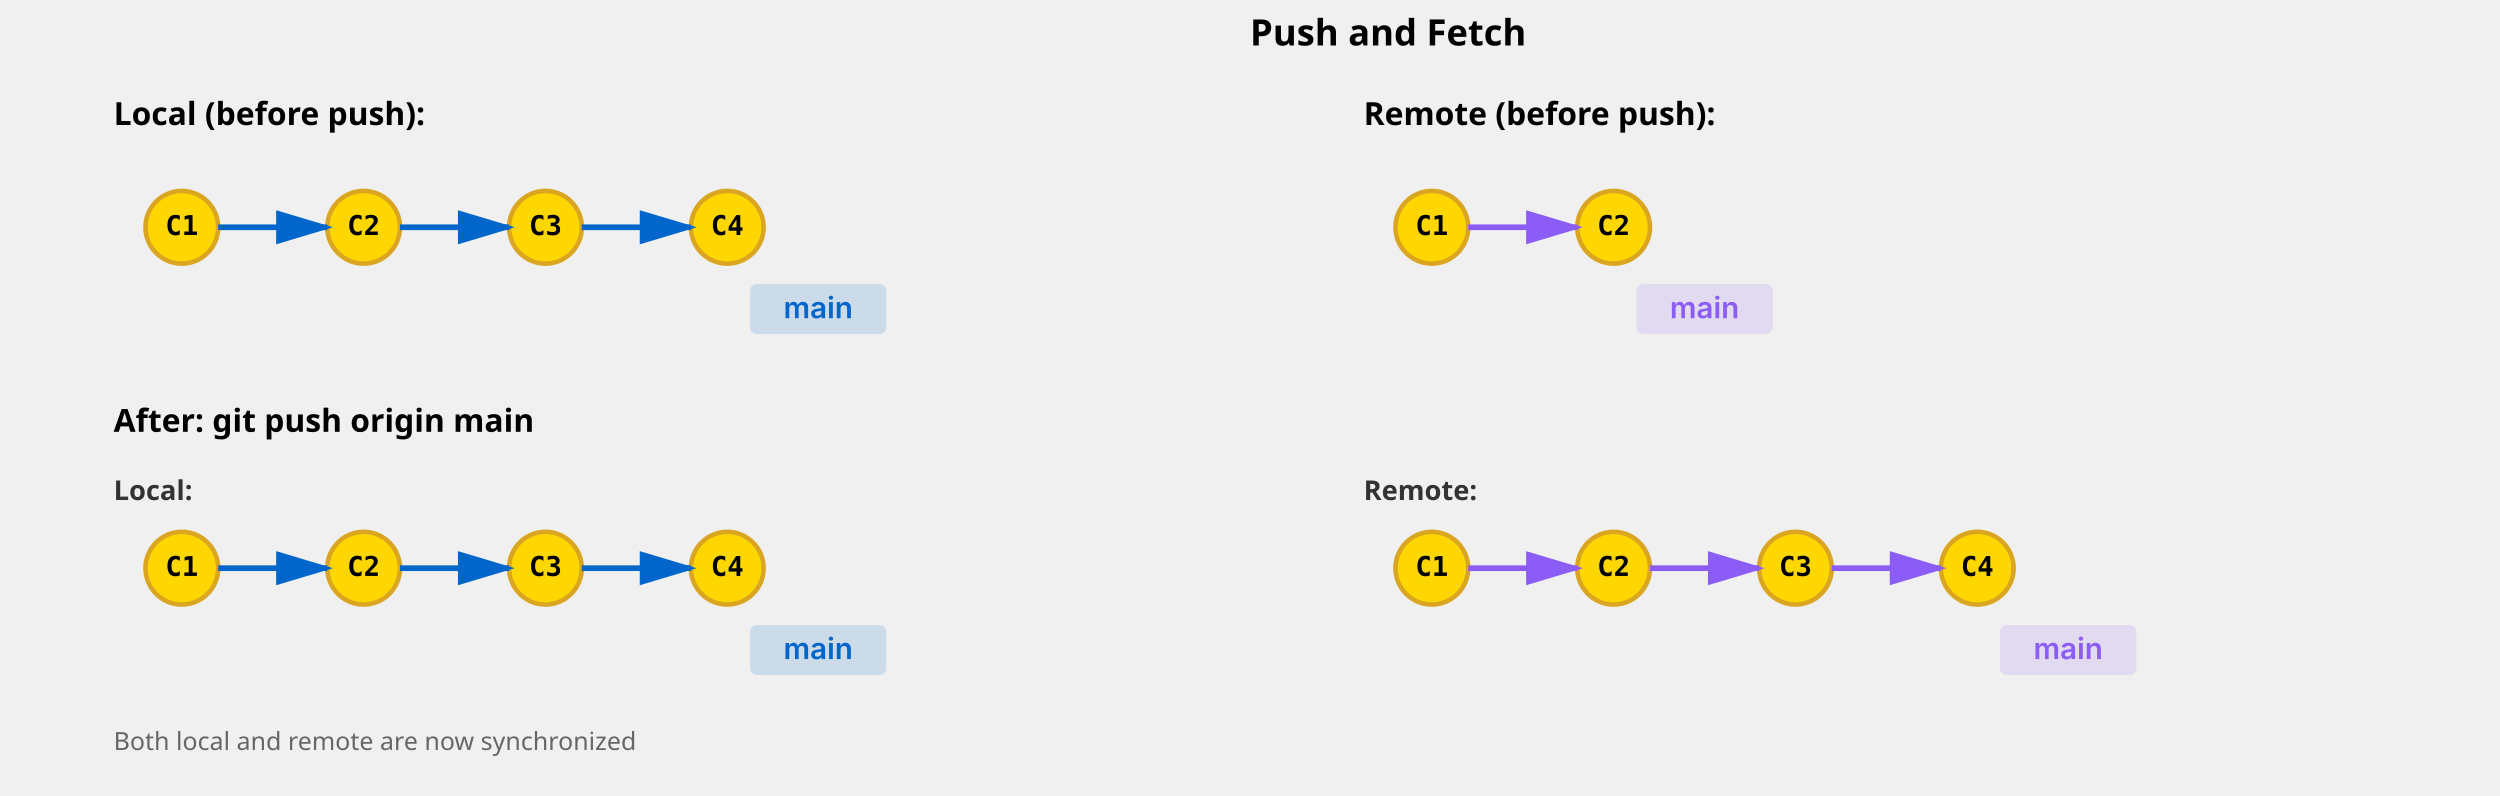
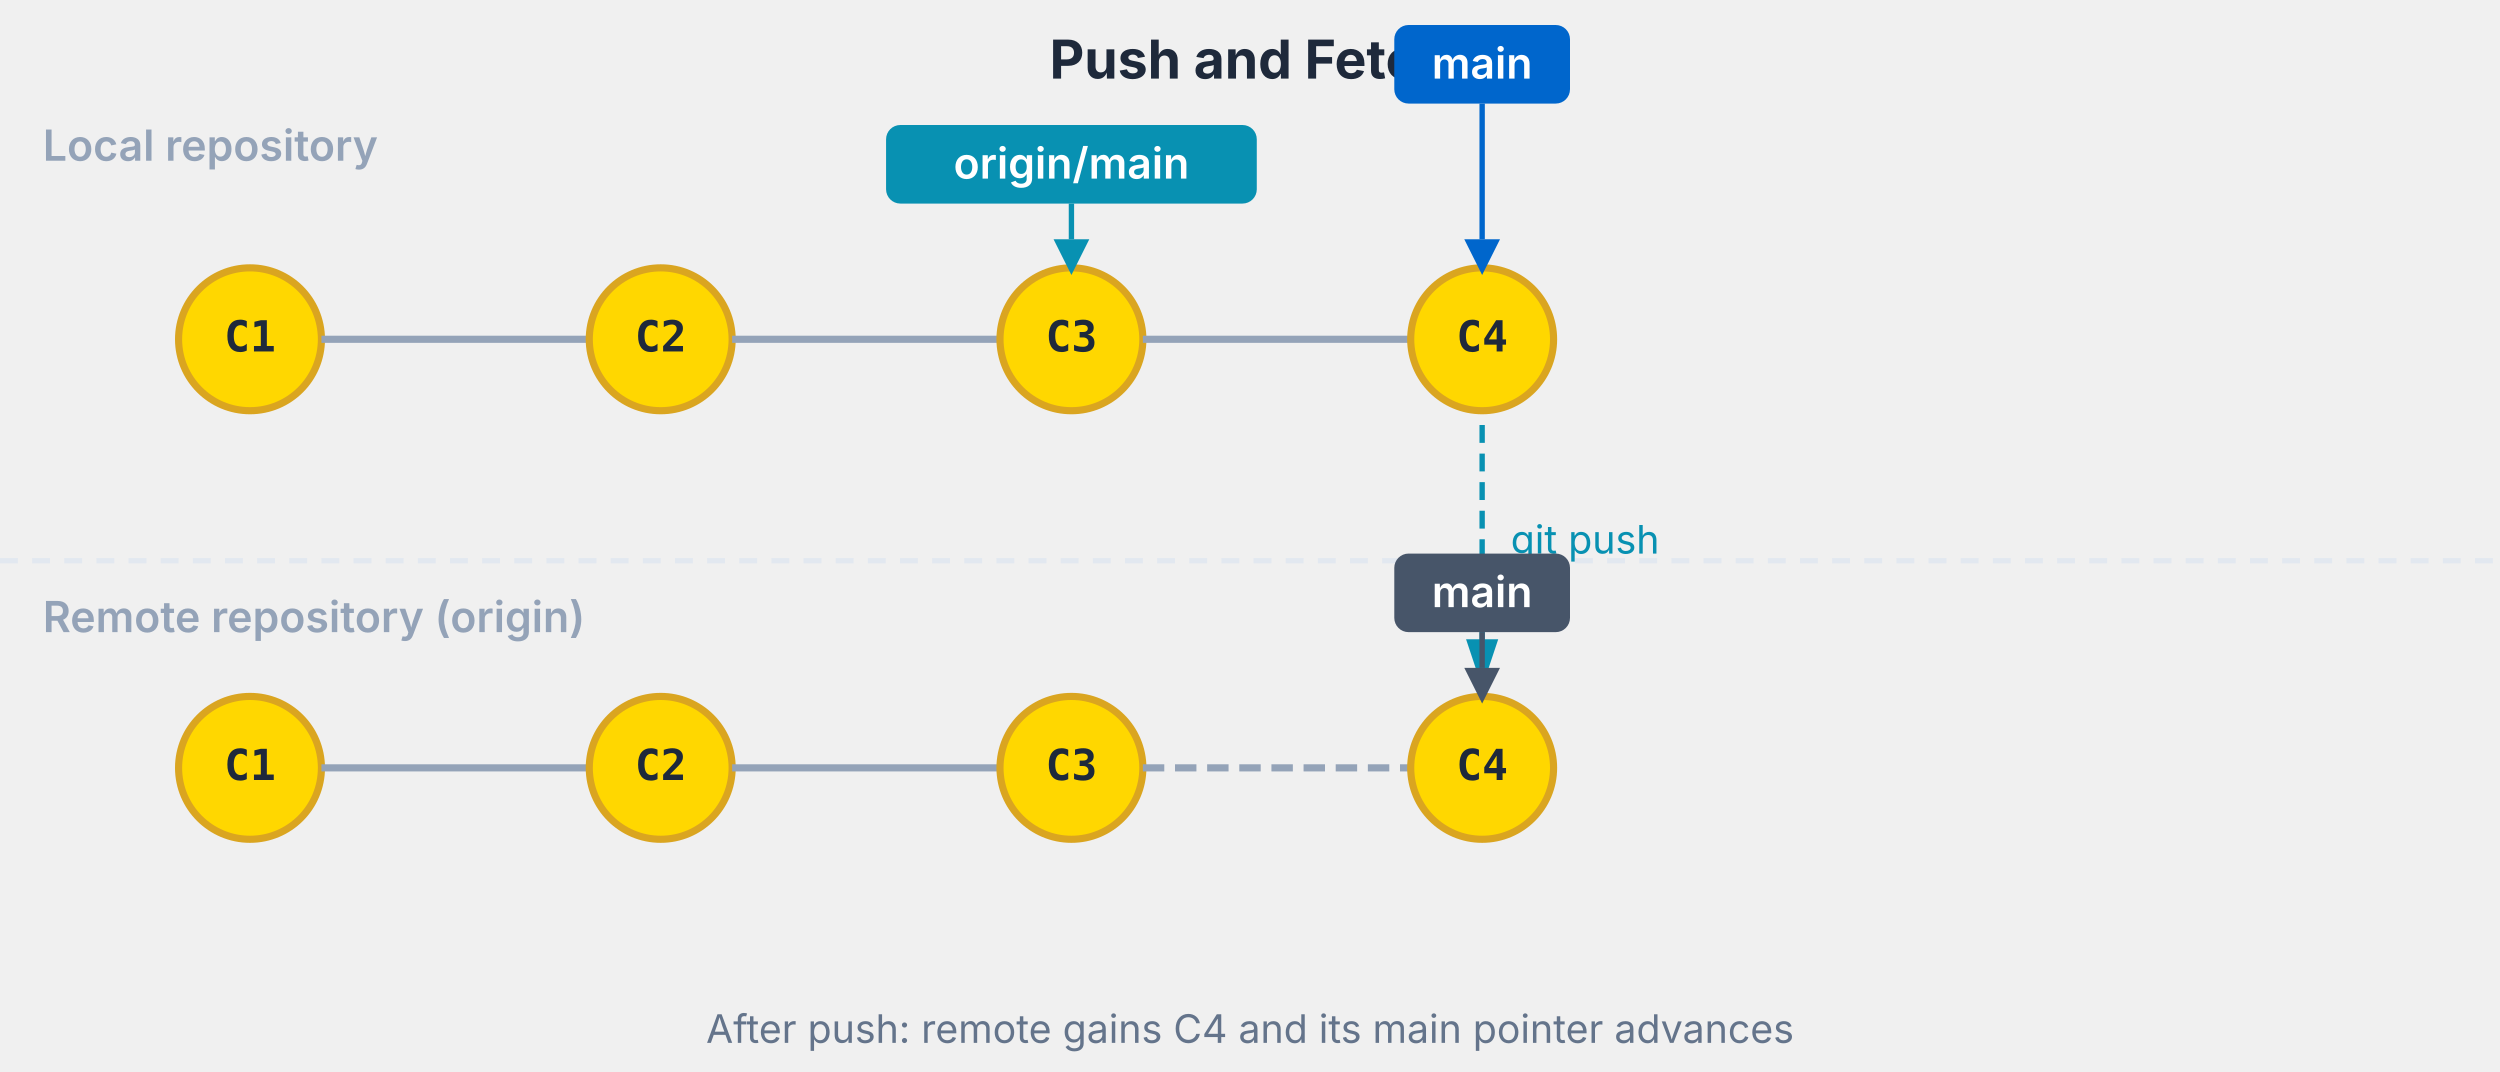
- <svg xmlns="http://www.w3.org/2000/svg" viewBox="0 0 1100 350">
+ <svg xmlns="http://www.w3.org/2000/svg" viewBox="0 0 700 300">
+   <text x="350" y="22" font-family="-apple-system, BlinkMacSystemFont, 'Segoe UI', sans-serif" font-size="15" font-weight="bold" text-anchor="middle" fill="#1e293b">Push and Fetch</text>
+   <text x="12" y="45" font-family="-apple-system, BlinkMacSystemFont, 'Segoe UI', sans-serif" font-size="12" font-weight="600" fill="#94a3b8">Local repository</text>
+   <line x1="0" y1="157" x2="700" y2="157" stroke="#e2e8f0" stroke-width="1.5" stroke-dasharray="5,4" />
+   <text x="12" y="177" font-family="-apple-system, BlinkMacSystemFont, 'Segoe UI', sans-serif" font-size="12" font-weight="600" fill="#94a3b8">Remote repository (origin)</text>
+   <circle cx="70" cy="95" r="20" fill="#FFD700" stroke="#DAA520" stroke-width="2" opacity="1" />
+   <text x="70" y="95" font-family="monospace" font-size="12" font-weight="bold" text-anchor="middle" dominant-baseline="middle" fill="#1e293b" opacity="1">C1</text>
+   <line x1="90" y1="95" x2="165" y2="95" stroke="#94a3b8" stroke-width="2" fill="none" />
+   <circle cx="185" cy="95" r="20" fill="#FFD700" stroke="#DAA520" stroke-width="2" opacity="1" />
+   <text x="185" y="95" font-family="monospace" font-size="12" font-weight="bold" text-anchor="middle" dominant-baseline="middle" fill="#1e293b" opacity="1">C2</text>
+   <line x1="205" y1="95" x2="280" y2="95" stroke="#94a3b8" stroke-width="2" fill="none" />
+   <circle cx="300" cy="95" r="20" fill="#FFD700" stroke="#DAA520" stroke-width="2" opacity="1" />
+   <text x="300" y="95" font-family="monospace" font-size="12" font-weight="bold" text-anchor="middle" dominant-baseline="middle" fill="#1e293b" opacity="1">C3</text>
+   <line x1="320" y1="95" x2="395" y2="95" stroke="#94a3b8" stroke-width="2" fill="none" />
+   <circle cx="415" cy="95" r="20" fill="#FFD700" stroke="#DAA520" stroke-width="2" opacity="1" />
+   <text x="415" y="95" font-family="monospace" font-size="12" font-weight="bold" text-anchor="middle" dominant-baseline="middle" fill="#1e293b" opacity="1">C4</text>
+   <rect x="390.4" y="7.0" width="49.2" height="22" rx="4" fill="#0066CC" />
+   <text x="415" y="22.0" font-family="-apple-system, BlinkMacSystemFont, 'Segoe UI', sans-serif" font-size="12" font-weight="600" text-anchor="middle" fill="white">main</text>
+   <line x1="415" y1="29" x2="415" y2="67.0" stroke="#0066CC" stroke-width="1.5" />
+   <polygon points="410,67.0 420,67.0 415,77.0" fill="#0066CC" />
+   <rect x="248.1" y="35.0" width="103.8" height="22" rx="4" fill="#0891B2" />
+   <text x="300" y="50.0" font-family="-apple-system, BlinkMacSystemFont, 'Segoe UI', sans-serif" font-size="12" font-weight="600" text-anchor="middle" fill="white">origin/main</text>
+   <line x1="300" y1="57" x2="300" y2="67.0" stroke="#0891B2" stroke-width="1.5" />
+   <polygon points="295,67.0 305,67.0 300,77.0" fill="#0891B2" />
+   <circle cx="70" cy="215" r="20" fill="#FFD700" stroke="#DAA520" stroke-width="2" opacity="1" />
+   <text x="70" y="215" font-family="monospace" font-size="12" font-weight="bold" text-anchor="middle" dominant-baseline="middle" fill="#1e293b" opacity="1">C1</text>
+   <line x1="90" y1="215" x2="165" y2="215" stroke="#94a3b8" stroke-width="2" fill="none" />
+   <circle cx="185" cy="215" r="20" fill="#FFD700" stroke="#DAA520" stroke-width="2" opacity="1" />
+   <text x="185" y="215" font-family="monospace" font-size="12" font-weight="bold" text-anchor="middle" dominant-baseline="middle" fill="#1e293b" opacity="1">C2</text>
+   <line x1="205" y1="215" x2="280" y2="215" stroke="#94a3b8" stroke-width="2" fill="none" />
+   <circle cx="300" cy="215" r="20" fill="#FFD700" stroke="#DAA520" stroke-width="2" opacity="1" />
+   <text x="300" y="215" font-family="monospace" font-size="12" font-weight="bold" text-anchor="middle" dominant-baseline="middle" fill="#1e293b" opacity="1">C3</text>
  <defs>
-     <style>
-       .commit-circle { fill: #FFD700; stroke: #DAA520; stroke-width: 2; }
-       .commit-text { font-family: monospace; font-size: 12px; text-anchor: middle; dominant-baseline: middle; font-weight: bold; }
-       .branch-label { font-family: -apple-system, BlinkMacSystemFont, 'Segoe UI', sans-serif; font-size: 13px; font-weight: 600; }
-       .branch-main { fill: #0066CC; }
-       .branch-remote { fill: #8B5CF6; }
-       .arrow-main { stroke: #0066CC; stroke-width: 2.5; fill: none; }
-       .arrow-remote { stroke: #8B5CF6; stroke-width: 2.5; fill: none; }
-       .label-bg { opacity: 0.15; }
-       .section-title { font-size: 14px; font-weight: bold; font-family: sans-serif; }
-       .section-label { font-size: 12px; font-weight: 600; font-family: sans-serif; fill: #333; }
-       .label-text { font-size: 11px; fill: #666; font-family: sans-serif; }
-     </style>
-     <marker id="arrowhead-main" markerWidth="10" markerHeight="10" refX="9" refY="3" orient="auto">
-       <polygon points="0 0, 10 3, 0 6" fill="#0066CC" />
-     </marker>
-     <marker id="arrowhead-remote" markerWidth="10" markerHeight="10" refX="9" refY="3" orient="auto">
-       <polygon points="0 0, 10 3, 0 6" fill="#8B5CF6" />
+     <marker id="push-arrow" markerWidth="9" markerHeight="9" refX="8" refY="3" orient="auto">
+       <polygon points="0 0,9 3,0 6" fill="#0891B2" />
    </marker>
  </defs>
-   <text x="550" y="20" style="font-size: 16px; font-weight: bold; text-anchor: center; font-family: sans-serif;">Push and Fetch</text>
-   <text x="50" y="55" class="section-title">Local (before push):</text>
-   <circle cx="80" cy="100" r="16" class="commit-circle" />
-   <text x="80" y="100" class="commit-text">C1</text>
-   <circle cx="160" cy="100" r="16" class="commit-circle" />
-   <text x="160" y="100" class="commit-text">C2</text>
-   <circle cx="240" cy="100" r="16" class="commit-circle" />
-   <text x="240" y="100" class="commit-text">C3</text>
-   <circle cx="320" cy="100" r="16" class="commit-circle" />
-   <text x="320" y="100" class="commit-text">C4</text>
-   <path d="M 96 100 L 144 100" class="arrow-main" marker-end="url(#arrowhead-main)" />
-   <path d="M 176 100 L 224 100" class="arrow-main" marker-end="url(#arrowhead-main)" />
-   <path d="M 256 100 L 304 100" class="arrow-main" marker-end="url(#arrowhead-main)" />
-   <rect x="330" y="125" width="60" height="22" rx="3" class="branch-main label-bg" />
-   <text x="360" y="140" text-anchor="middle" class="branch-label branch-main">main</text>
-   <text x="600" y="55" class="section-title">Remote (before push):</text>
-   <circle cx="630" cy="100" r="16" class="commit-circle" />
-   <text x="630" y="100" class="commit-text">C1</text>
-   <circle cx="710" cy="100" r="16" class="commit-circle" />
-   <text x="710" y="100" class="commit-text">C2</text>
-   <path d="M 646 100 L 694 100" class="arrow-remote" marker-end="url(#arrowhead-remote)" />
-   <rect x="720" y="125" width="60" height="22" rx="3" class="branch-remote label-bg" />
-   <text x="750" y="140" text-anchor="middle" class="branch-label branch-remote">main</text>
-   <text x="50" y="190" class="section-title">After: git push origin main</text>
-   <text x="50" y="220" class="section-label">Local:</text>
-   <circle cx="80" cy="250" r="16" class="commit-circle" />
-   <text x="80" y="250" class="commit-text">C1</text>
-   <circle cx="160" cy="250" r="16" class="commit-circle" />
-   <text x="160" y="250" class="commit-text">C2</text>
-   <circle cx="240" cy="250" r="16" class="commit-circle" />
-   <text x="240" y="250" class="commit-text">C3</text>
-   <circle cx="320" cy="250" r="16" class="commit-circle" />
-   <text x="320" y="250" class="commit-text">C4</text>
-   <path d="M 96 250 L 144 250" class="arrow-main" marker-end="url(#arrowhead-main)" />
-   <path d="M 176 250 L 224 250" class="arrow-main" marker-end="url(#arrowhead-main)" />
-   <path d="M 256 250 L 304 250" class="arrow-main" marker-end="url(#arrowhead-main)" />
-   <rect x="330" y="275" width="60" height="22" rx="3" class="branch-main label-bg" />
-   <text x="360" y="290" text-anchor="middle" class="branch-label branch-main">main</text>
-   <text x="600" y="220" class="section-label">Remote:</text>
-   <circle cx="630" cy="250" r="16" class="commit-circle" />
-   <text x="630" y="250" class="commit-text">C1</text>
-   <circle cx="710" cy="250" r="16" class="commit-circle" />
-   <text x="710" y="250" class="commit-text">C2</text>
-   <circle cx="790" cy="250" r="16" class="commit-circle" />
-   <text x="790" y="250" class="commit-text">C3</text>
-   <circle cx="870" cy="250" r="16" class="commit-circle" />
-   <text x="870" y="250" class="commit-text">C4</text>
-   <path d="M 646 250 L 694 250" class="arrow-remote" marker-end="url(#arrowhead-remote)" />
-   <path d="M 726 250 L 774 250" class="arrow-remote" marker-end="url(#arrowhead-remote)" />
-   <path d="M 806 250 L 854 250" class="arrow-remote" marker-end="url(#arrowhead-remote)" />
-   <rect x="880" y="275" width="60" height="22" rx="3" class="branch-remote label-bg" />
-   <text x="910" y="290" text-anchor="middle" class="branch-label branch-remote">main</text>
-   <text x="50" y="330" class="label-text">Both local and remote are now synchronized</text>
+   <path d="M 415 119 C 415 155 415 155 415 191" stroke="#0891B2" stroke-width="1.5" stroke-dasharray="5,3" fill="none" marker-end="url(#push-arrow)" />
+   <text x="423" y="155" font-family="-apple-system, BlinkMacSystemFont, 'Segoe UI', sans-serif" font-size="11" fill="#0891B2" text-anchor="start">git push</text>
+   <line x1="320" y1="215" x2="395" y2="215" stroke="#94a3b8" stroke-width="2" stroke-dasharray="6,3" fill="none" />
+   <circle cx="415" cy="215" r="20" fill="#FFD700" stroke="#DAA520" stroke-width="2" opacity="1" />
+   <text x="415" y="215" font-family="monospace" font-size="12" font-weight="bold" text-anchor="middle" dominant-baseline="middle" fill="#1e293b" opacity="1">C4</text>
+   <rect x="390.4" y="155.0" width="49.2" height="22" rx="4" fill="#475569" />
+   <text x="415" y="170.0" font-family="-apple-system, BlinkMacSystemFont, 'Segoe UI', sans-serif" font-size="12" font-weight="600" text-anchor="middle" fill="white">main</text>
+   <line x1="415" y1="177" x2="415" y2="187.0" stroke="#475569" stroke-width="1.5" />
+   <polygon points="410,187.0 420,187.0 415,197.0" fill="#475569" />
+   <text x="350" y="292" font-family="-apple-system, BlinkMacSystemFont, 'Segoe UI', sans-serif" font-size="11" fill="#64748b" text-anchor="middle">After push: remote gains C4 and its main pointer advances</text>
</svg>
